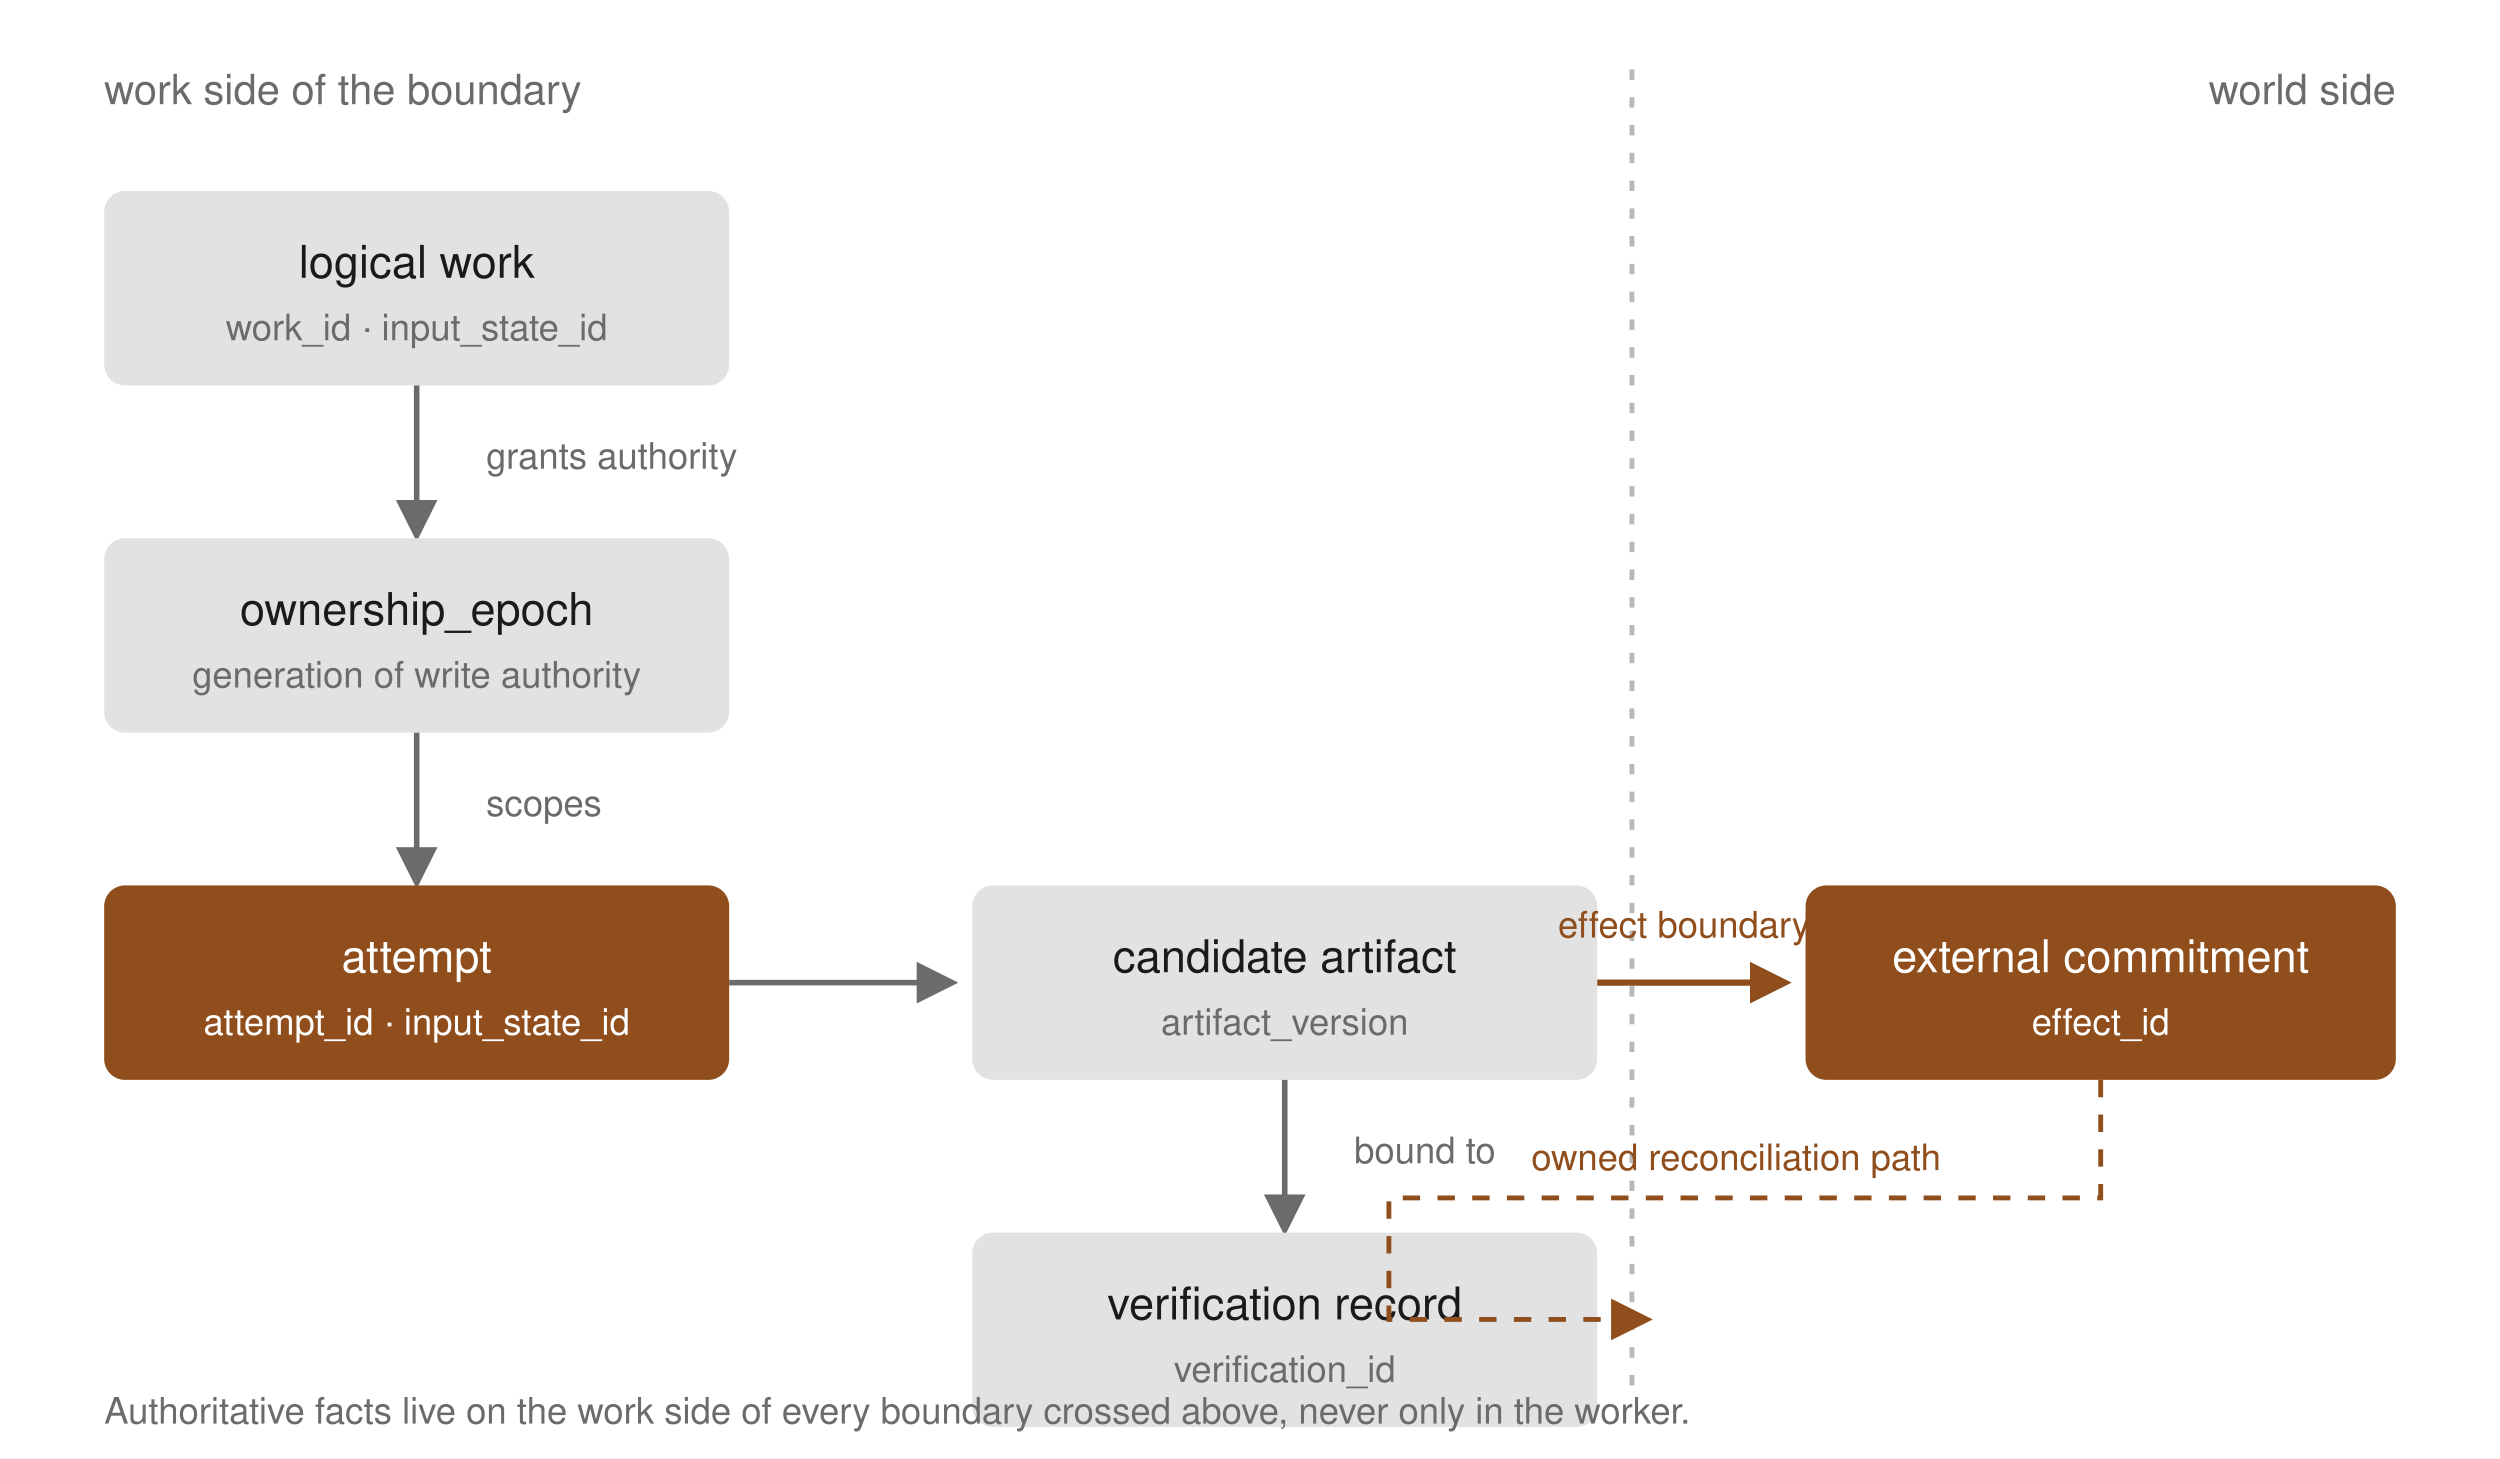
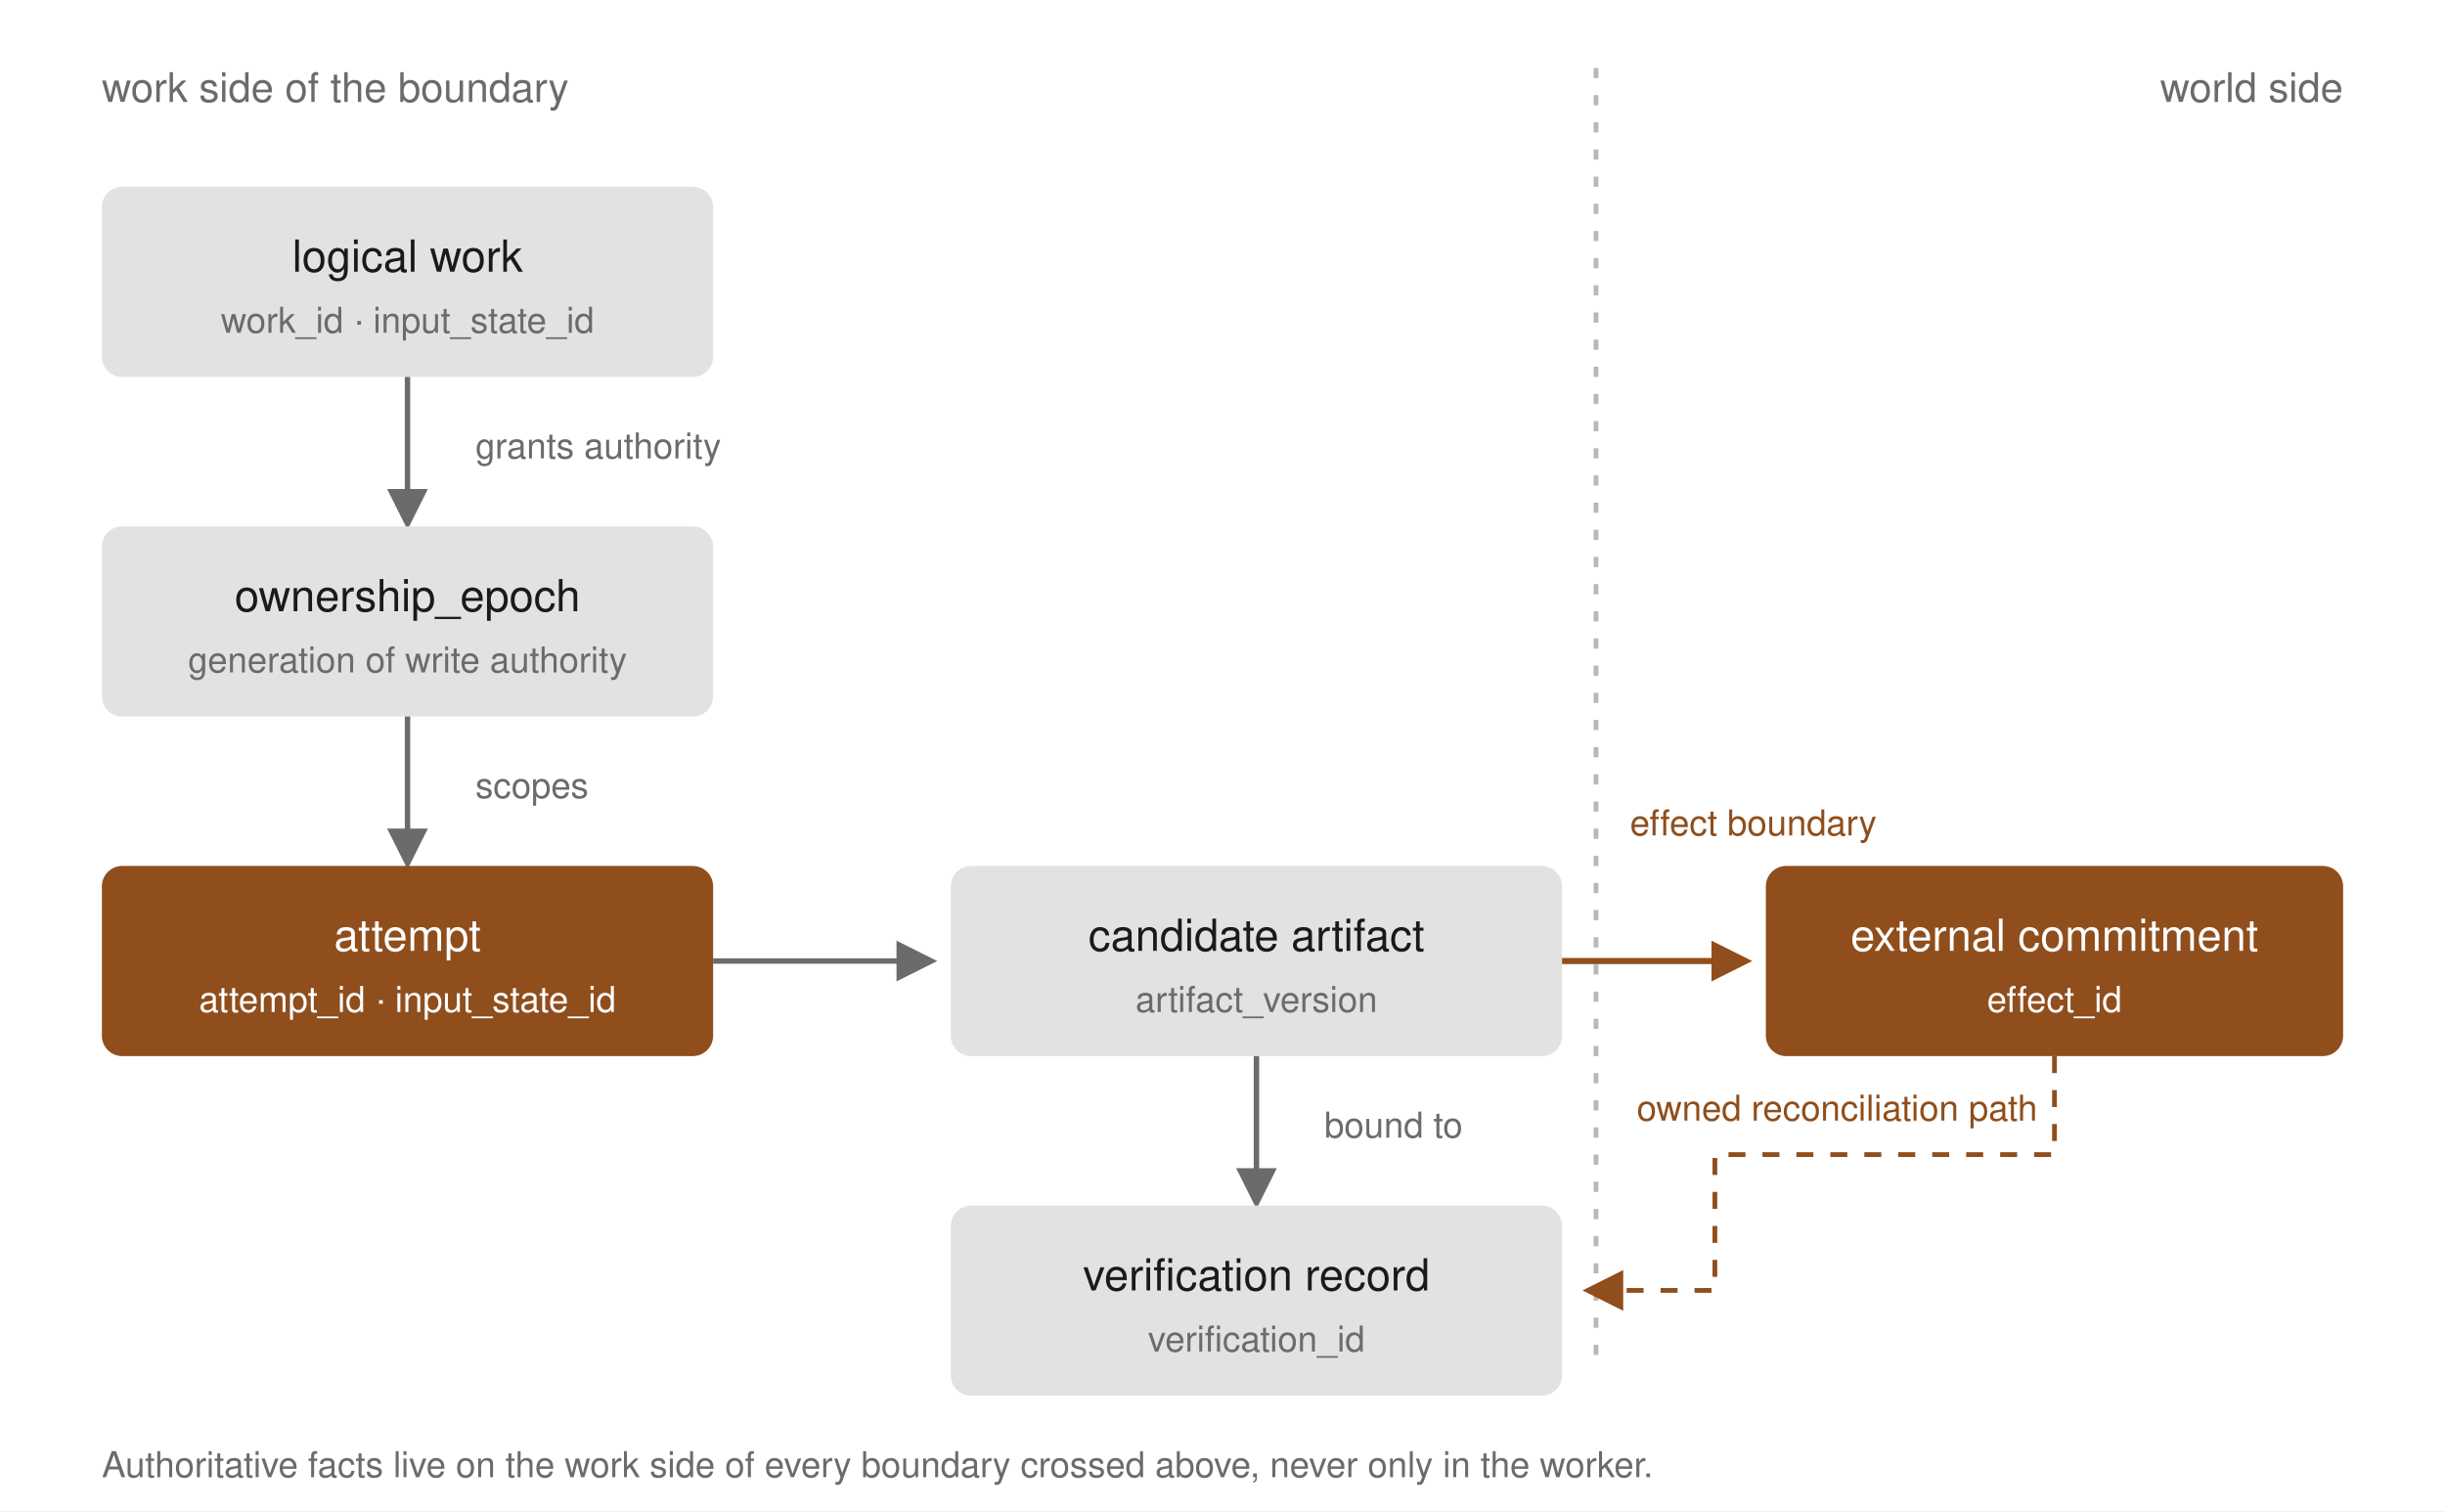
- <svg xmlns="http://www.w3.org/2000/svg" viewBox="0 0 720 420" width="720" height="420" role="img" aria-labelledby="figtitle-ch07-factory-decomposition" class="bookfig">
+ <svg xmlns="http://www.w3.org/2000/svg" viewBox="0 0 720 445" width="720" height="445" role="img" aria-labelledby="figtitle-ch07-factory-decomposition" class="bookfig">
  <style>.bookfig .f-bg{fill:#ffffff}.bookfig .s-bg{stroke:#ffffff}.bookfig .f-ink{fill:#1a1a1a}.bookfig .s-ink{stroke:#1a1a1a}.bookfig .f-mid{fill:#6b6b6b}.bookfig .s-mid{stroke:#6b6b6b}.bookfig .f-faint{fill:#b8b8b8}.bookfig .s-faint{stroke:#b8b8b8}.bookfig .f-wash{fill:#e2e2e2}.bookfig .s-wash{stroke:#e2e2e2}.bookfig .f-accent{fill:#8f4e1c}.bookfig .s-accent{stroke:#8f4e1c}.bookfig .f-onacc{fill:#ffffff}.bookfig .s-onacc{stroke:#ffffff}@media (prefers-color-scheme:dark){.bookfig .f-bg{fill:#232019}.bookfig .s-bg{stroke:#232019}.bookfig .f-ink{fill:#ede5d6}.bookfig .s-ink{stroke:#ede5d6}.bookfig .f-mid{fill:#9a8f7c}.bookfig .s-mid{stroke:#9a8f7c}.bookfig .f-faint{fill:#5c5346}.bookfig .s-faint{stroke:#5c5346}.bookfig .f-wash{fill:#3d382f}.bookfig .s-wash{stroke:#3d382f}.bookfig .f-accent{fill:#df9d5e}.bookfig .s-accent{stroke:#df9d5e}.bookfig .f-onacc{fill:#232019}.bookfig .s-onacc{stroke:#232019}}:where([data-theme="dark"]) .bookfig .f-bg{fill:#232019}:where([data-theme="dark"]) .bookfig .s-bg{stroke:#232019}:where([data-theme="dark"]) .bookfig .f-ink{fill:#ede5d6}:where([data-theme="dark"]) .bookfig .s-ink{stroke:#ede5d6}:where([data-theme="dark"]) .bookfig .f-mid{fill:#9a8f7c}:where([data-theme="dark"]) .bookfig .s-mid{stroke:#9a8f7c}:where([data-theme="dark"]) .bookfig .f-faint{fill:#5c5346}:where([data-theme="dark"]) .bookfig .s-faint{stroke:#5c5346}:where([data-theme="dark"]) .bookfig .f-wash{fill:#3d382f}:where([data-theme="dark"]) .bookfig .s-wash{stroke:#3d382f}:where([data-theme="dark"]) .bookfig .f-accent{fill:#df9d5e}:where([data-theme="dark"]) .bookfig .s-accent{stroke:#df9d5e}:where([data-theme="dark"]) .bookfig .f-onacc{fill:#232019}:where([data-theme="dark"]) .bookfig .s-onacc{stroke:#232019}:where([data-theme="light"]) .bookfig .f-bg{fill:#ffffff}:where([data-theme="light"]) .bookfig .s-bg{stroke:#ffffff}:where([data-theme="light"]) .bookfig .f-ink{fill:#1a1a1a}:where([data-theme="light"]) .bookfig .s-ink{stroke:#1a1a1a}:where([data-theme="light"]) .bookfig .f-mid{fill:#6b6b6b}:where([data-theme="light"]) .bookfig .s-mid{stroke:#6b6b6b}:where([data-theme="light"]) .bookfig .f-faint{fill:#b8b8b8}:where([data-theme="light"]) .bookfig .s-faint{stroke:#b8b8b8}:where([data-theme="light"]) .bookfig .f-wash{fill:#e2e2e2}:where([data-theme="light"]) .bookfig .s-wash{stroke:#e2e2e2}:where([data-theme="light"]) .bookfig .f-accent{fill:#8f4e1c}:where([data-theme="light"]) .bookfig .s-accent{stroke:#8f4e1c}:where([data-theme="light"]) .bookfig .f-onacc{fill:#ffffff}:where([data-theme="light"]) .bookfig .s-onacc{stroke:#ffffff}</style>
-   <rect class="f-bg" width="720" height="420" />
+   <rect class="f-bg" width="720" height="445" />
  <text class="f-mid" x="30" y="30" font-family="Helvetica, Arial, sans-serif" font-size="12">work side of the boundary</text>
  <text class="f-mid" x="690" y="30" font-family="Helvetica, Arial, sans-serif" font-size="12" text-anchor="end">world side</text>
  <line class="s-faint" x1="470" y1="20" x2="470" y2="400" stroke-width="1.4" stroke-dasharray="3 5" />
  <rect class="f-wash" x="30" y="55" width="180" height="56" rx="6" />
  <text class="f-ink" x="120" y="80" font-family="Helvetica, Arial, sans-serif" font-size="13" text-anchor="middle">logical work</text>
  <text class="f-mid" x="120" y="98" font-family="Helvetica, Arial, sans-serif" font-size="10.5" text-anchor="middle">work_id · input_state_id</text>
  <line class="s-mid" x1="120" y1="111" x2="120" y2="150" stroke-width="1.6" />
  <polygon class="f-mid" points="114,144 120,156 126,144" />
  <text class="f-mid" x="140" y="135" font-family="Helvetica, Arial, sans-serif" font-size="10.5">grants authority</text>
  <rect class="f-wash" x="30" y="155" width="180" height="56" rx="6" />
  <text class="f-ink" x="120" y="180" font-family="Helvetica, Arial, sans-serif" font-size="13" text-anchor="middle">ownership_epoch</text>
  <text class="f-mid" x="120" y="198" font-family="Helvetica, Arial, sans-serif" font-size="10.5" text-anchor="middle">generation of write authority</text>
  <line class="s-mid" x1="120" y1="211" x2="120" y2="250" stroke-width="1.6" />
  <polygon class="f-mid" points="114,244 120,256 126,244" />
  <text class="f-mid" x="140" y="235" font-family="Helvetica, Arial, sans-serif" font-size="10.5">scopes</text>
  <rect class="f-accent" x="30" y="255" width="180" height="56" rx="6" />
  <text class="f-onacc" x="120" y="280" font-family="Helvetica, Arial, sans-serif" font-size="13" text-anchor="middle">attempt</text>
  <text class="f-onacc" x="120" y="298" font-family="Helvetica, Arial, sans-serif" font-size="10.5" text-anchor="middle">attempt_id · input_state_id</text>
  <line class="s-mid" x1="210" y1="283" x2="270" y2="283" stroke-width="1.6" />
  <polygon class="f-mid" points="264,277 276,283 264,289" />
  <rect class="f-wash" x="280" y="255" width="180" height="56" rx="6" />
  <text class="f-ink" x="370" y="280" font-family="Helvetica, Arial, sans-serif" font-size="13" text-anchor="middle">candidate artifact</text>
  <text class="f-mid" x="370" y="298" font-family="Helvetica, Arial, sans-serif" font-size="10.5" text-anchor="middle">artifact_version</text>
  <line class="s-mid" x1="370" y1="311" x2="370" y2="350" stroke-width="1.6" />
  <polygon class="f-mid" points="364,344 370,356 376,344" />
  <text class="f-mid" x="390" y="335" font-family="Helvetica, Arial, sans-serif" font-size="10.5">bound to</text>
  <rect class="f-wash" x="280" y="355" width="180" height="56" rx="6" />
  <text class="f-ink" x="370" y="380" font-family="Helvetica, Arial, sans-serif" font-size="13" text-anchor="middle">verification record</text>
  <text class="f-mid" x="370" y="398" font-family="Helvetica, Arial, sans-serif" font-size="10.5" text-anchor="middle">verification_id</text>
  <line class="s-accent" x1="460" y1="283" x2="510" y2="283" stroke-width="1.8" />
-   <text class="f-accent" x="485" y="270" font-family="Helvetica, Arial, sans-serif" font-size="10.5" text-anchor="middle">effect boundary</text>
+   <text class="f-accent" x="480" y="246" font-family="Helvetica, Arial, sans-serif" font-size="10.5">effect boundary</text>
  <polygon class="f-accent" points="504,277 516,283 504,289" />
  <rect class="f-accent" x="520" y="255" width="170" height="56" rx="6" />
  <text class="f-onacc" x="605" y="280" font-family="Helvetica, Arial, sans-serif" font-size="13" text-anchor="middle">external commitment</text>
  <text class="f-onacc" x="605" y="298" font-family="Helvetica, Arial, sans-serif" font-size="10.5" text-anchor="middle">effect_id</text>
-   <path class="s-accent" d="M605 311 L605 345 L400 345 L400 380 L470 380" fill="none" stroke-width="1.4" stroke-dasharray="5 5" />
-   <polygon class="f-accent" points="464,374 476,380 464,386" />
-   <text class="f-accent" x="500" y="337" font-family="Helvetica, Arial, sans-serif" font-size="10.5" text-anchor="middle">owned reconciliation path</text>
-   <text class="f-mid" x="30" y="410" font-family="Helvetica, Arial, sans-serif" font-size="10.5">Authoritative facts live on the work side of every boundary crossed above, never only in the worker.</text>
+   <path class="s-accent" d="M605 311 L605 340 L505 340 L505 380 L478 380" fill="none" stroke-width="1.4" stroke-dasharray="5 5" />
+   <polygon class="f-accent" points="466,380 478,374 478,386" />
+   <text class="f-accent" x="482" y="330" font-family="Helvetica, Arial, sans-serif" font-size="10.5">owned reconciliation path</text>
+   <text class="f-mid" x="30" y="435" font-family="Helvetica, Arial, sans-serif" font-size="10.5">Authoritative facts live on the work side of every boundary crossed above, never only in the worker.</text>
</svg>
